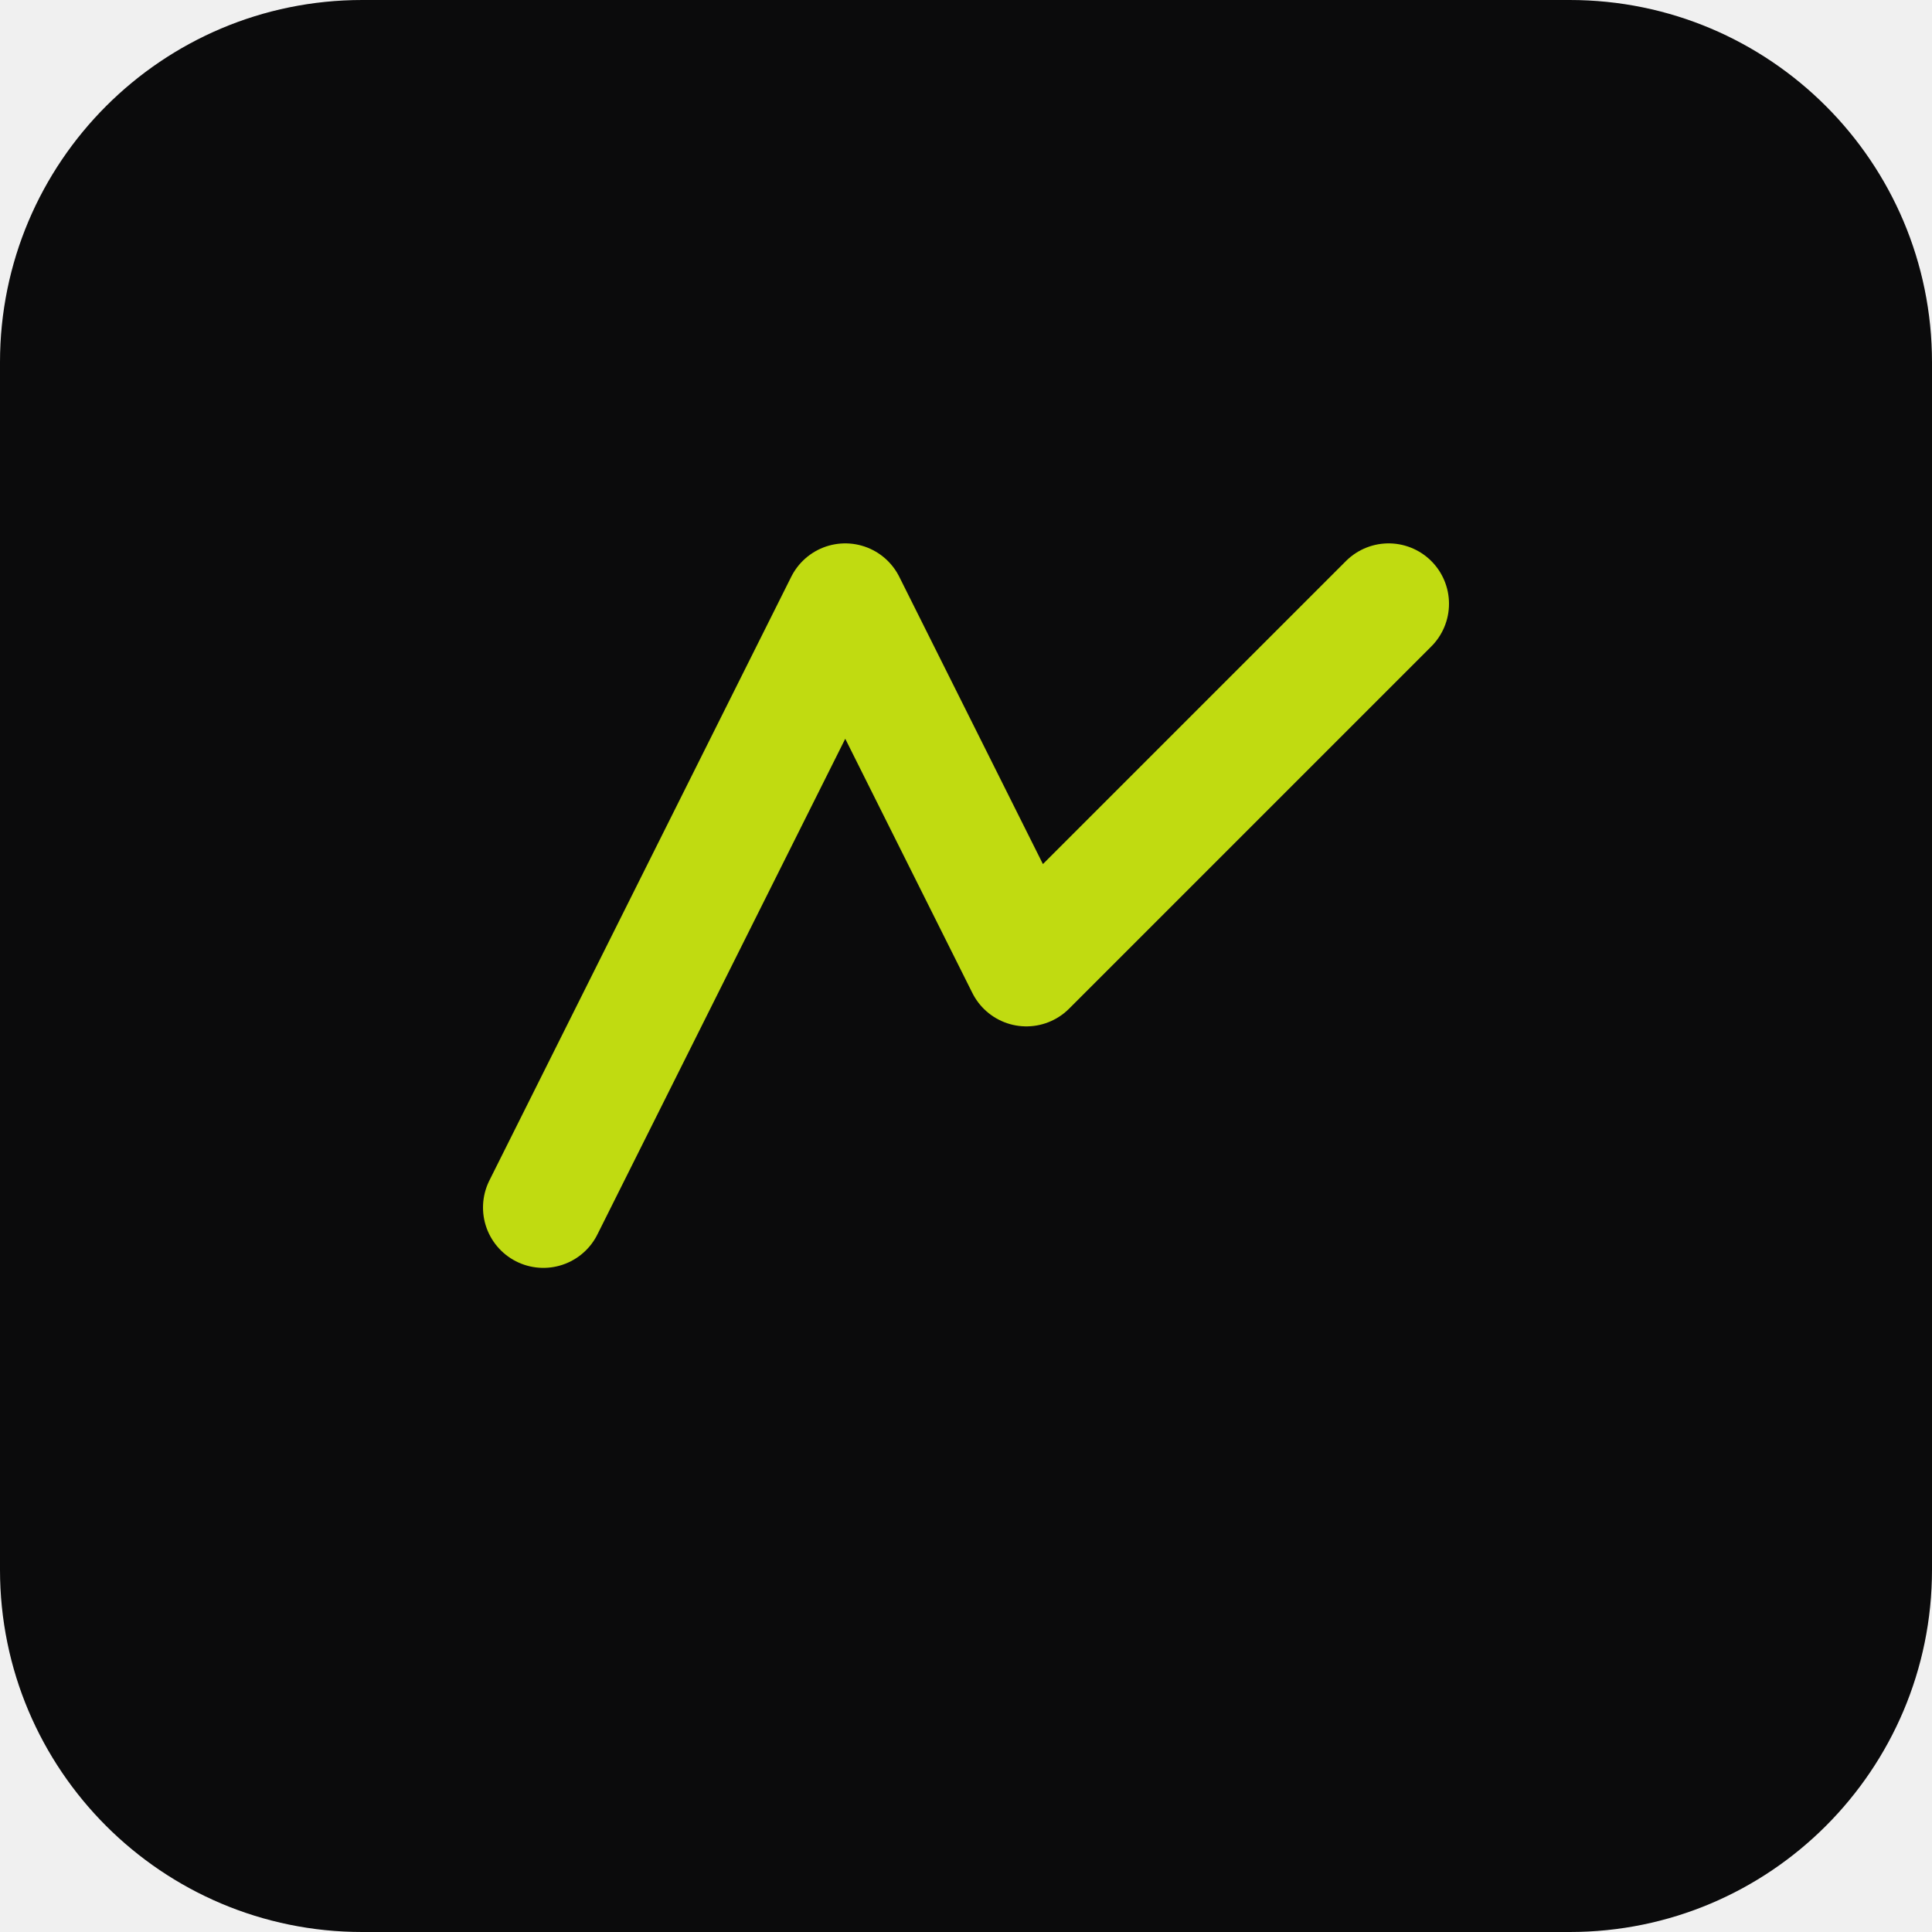
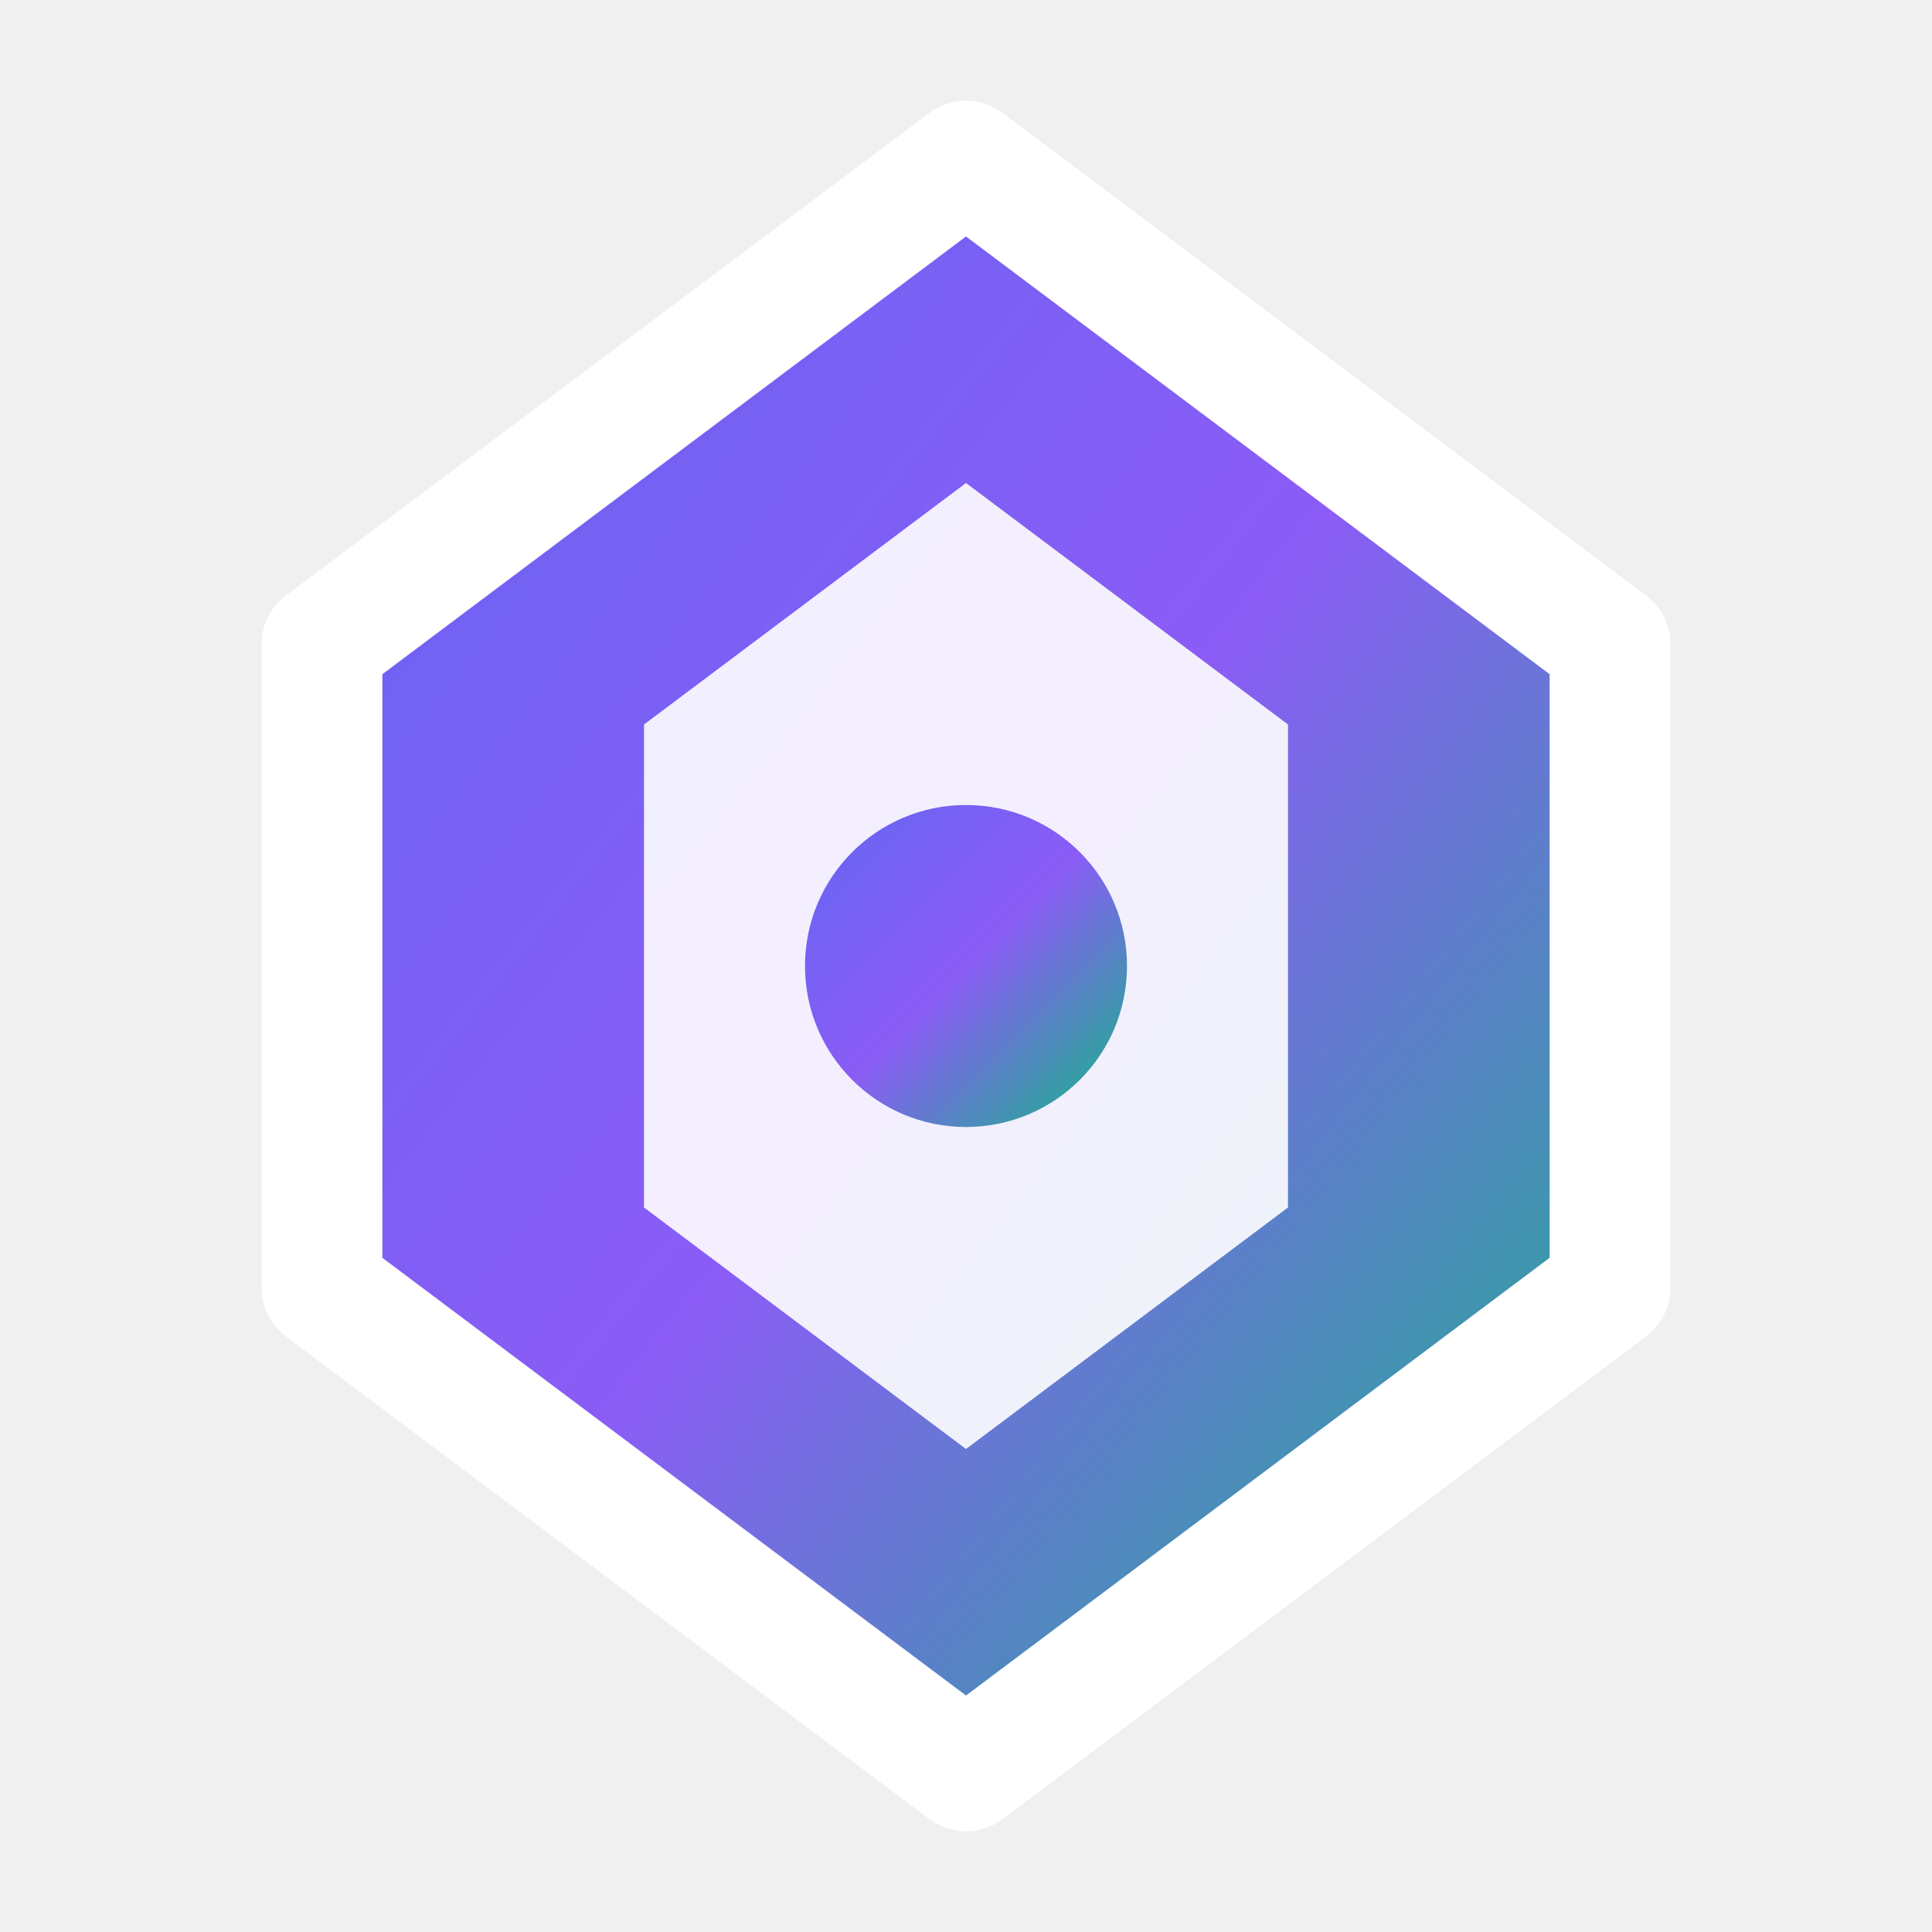
- <svg xmlns="http://www.w3.org/2000/svg" viewBox="0 0 64 64">
-   <rect width="64" height="64" rx="12" fill="#0B0B0C" />
-   <path d="M18 40 L28 20 L34 32 L46 20" stroke="#C0DB11" stroke-width="4" fill="none" stroke-linecap="round" stroke-linejoin="round" />
+ <svg xmlns="http://www.w3.org/2000/svg" viewBox="0 0 24 24" fill="none">
+   <path d="M12 2L20 8V16L12 22L4 16V8L12 2Z" fill="url(#logoGradient)" stroke="white" stroke-width="1.5" stroke-linecap="round" stroke-linejoin="round" />
+   <path d="M12 6L16 9V15L12 18L8 15V9L12 6Z" fill="white" fill-opacity="0.9" />
+   <circle cx="12" cy="12" r="2" fill="url(#logoGradient)" />
+   <defs>
+     <linearGradient id="logoGradient" x1="0%" y1="0%" x2="100%" y2="100%">
+       <stop offset="0%" stop-color="#6366f1" />
+       <stop offset="50%" stop-color="#8b5cf6" />
+       <stop offset="100%" stop-color="#10b981" />
+     </linearGradient>
+   </defs>
</svg>
